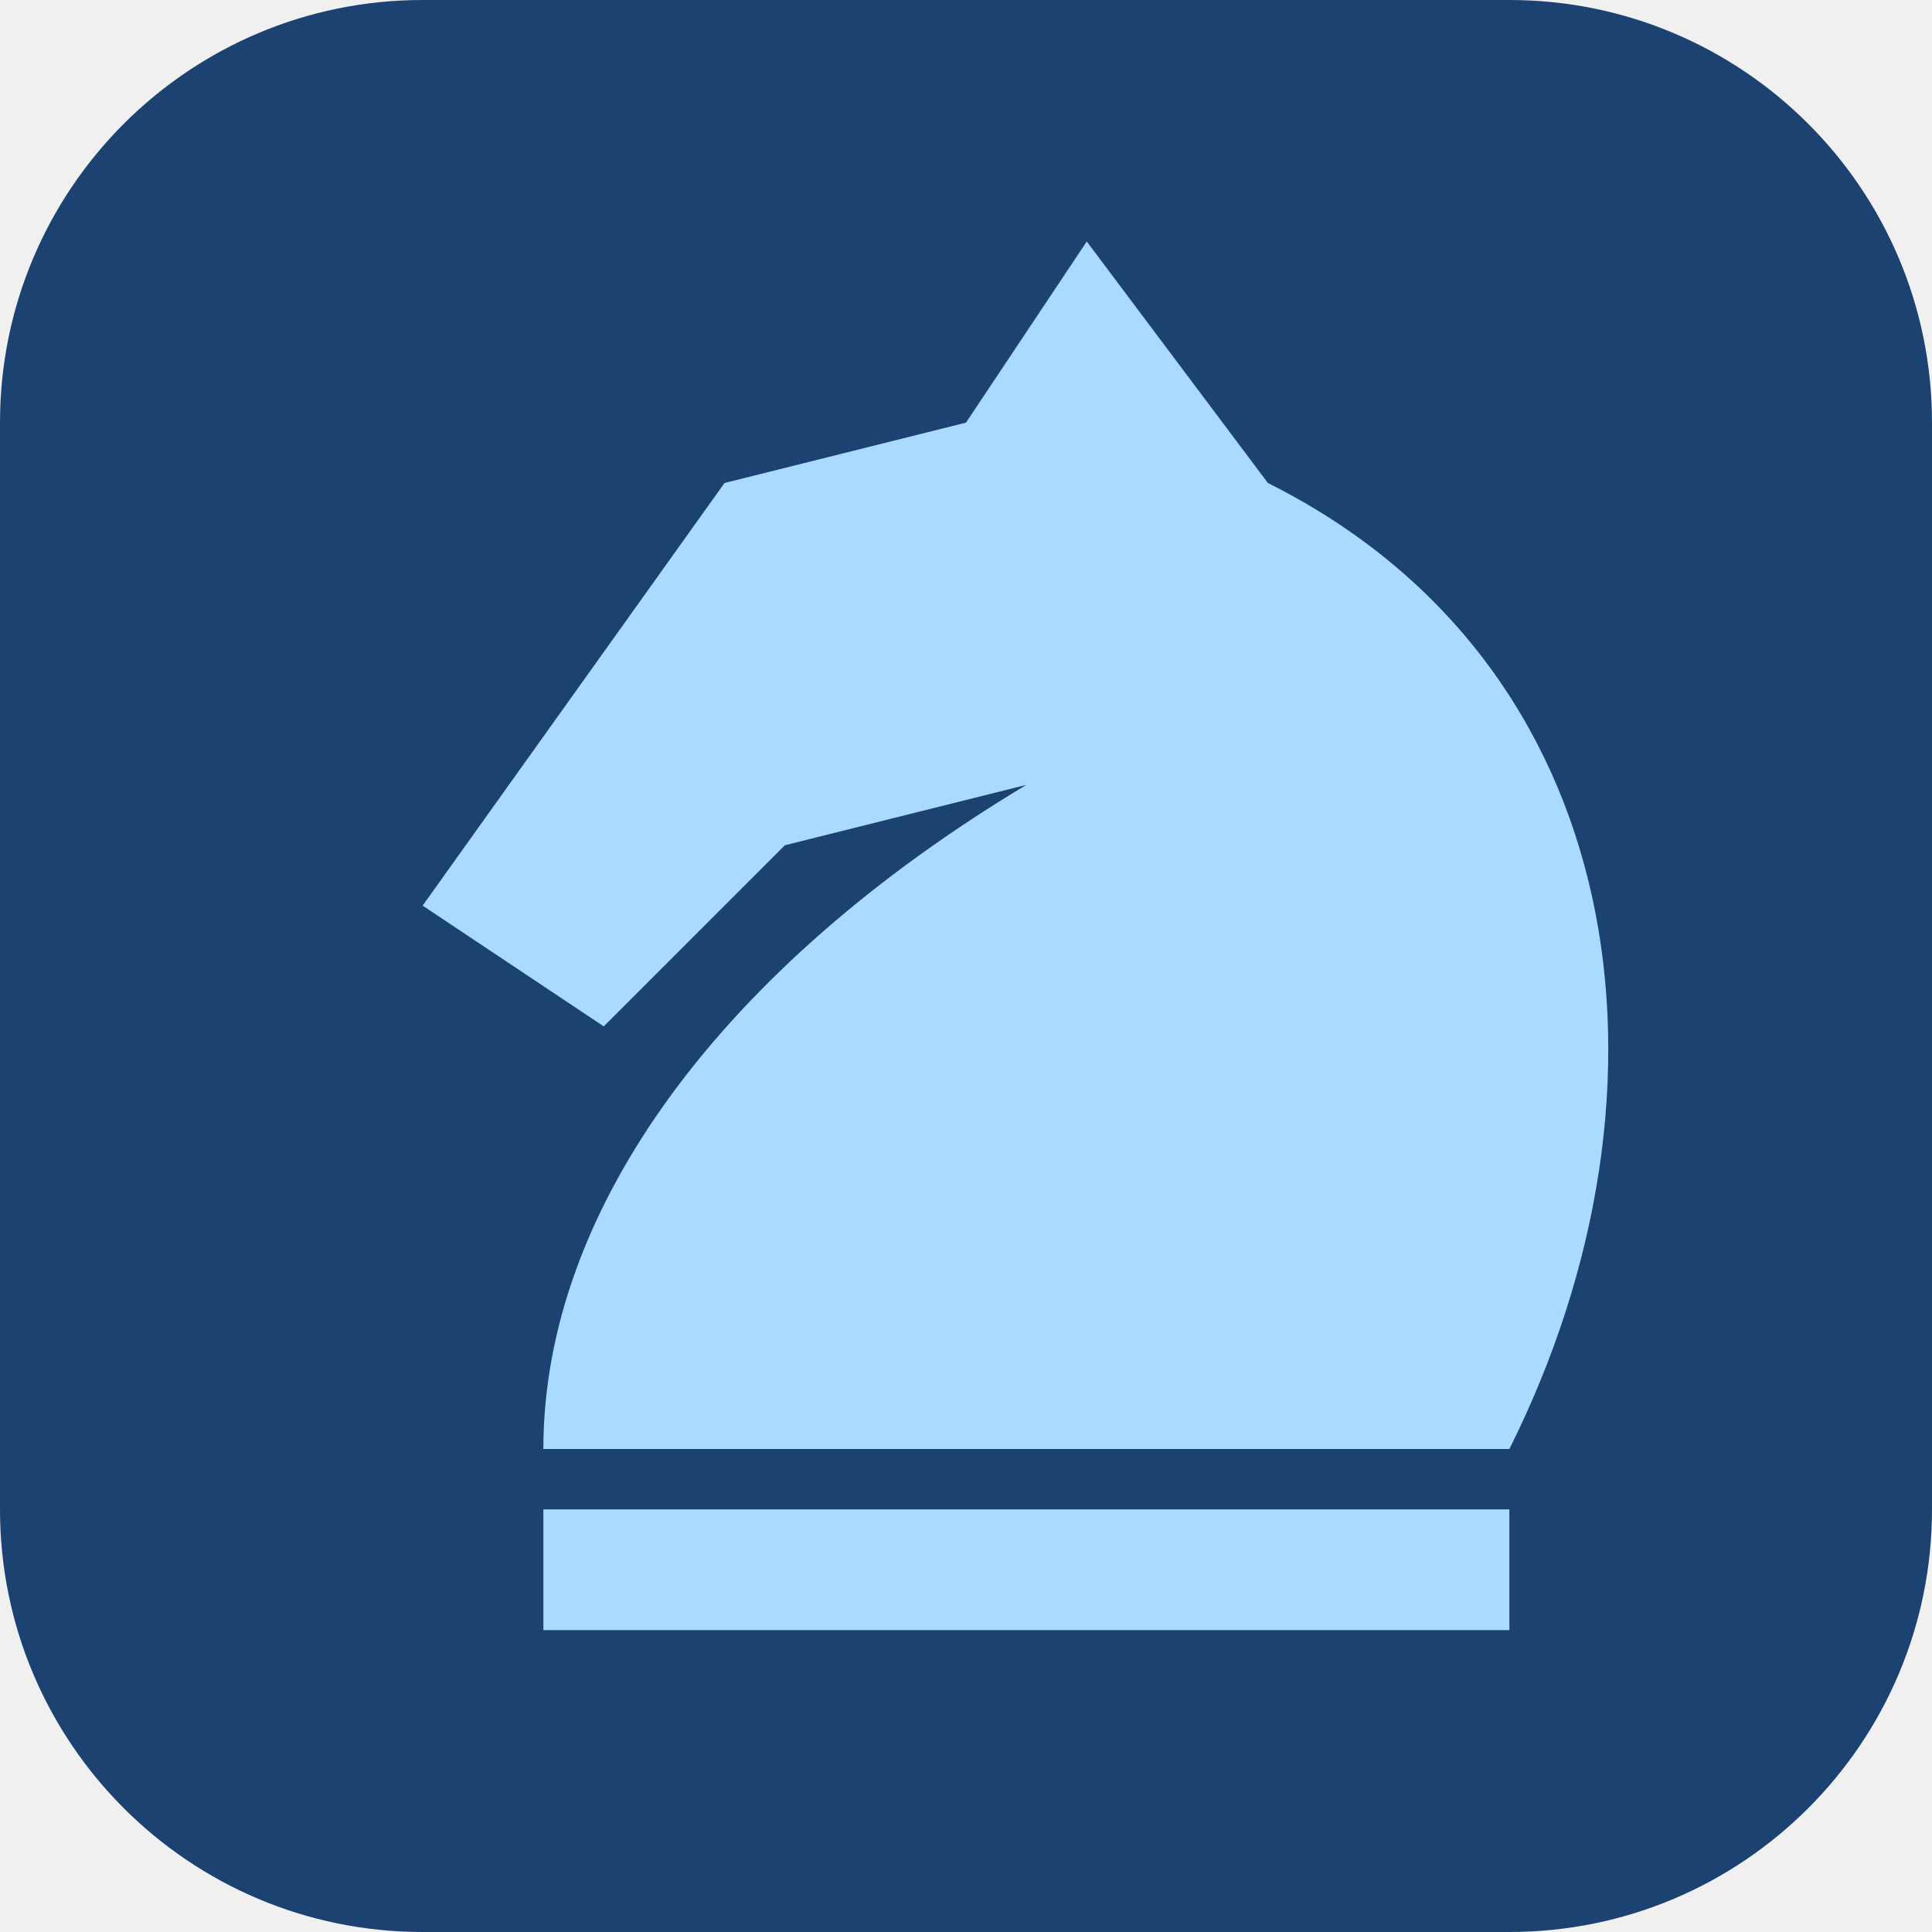
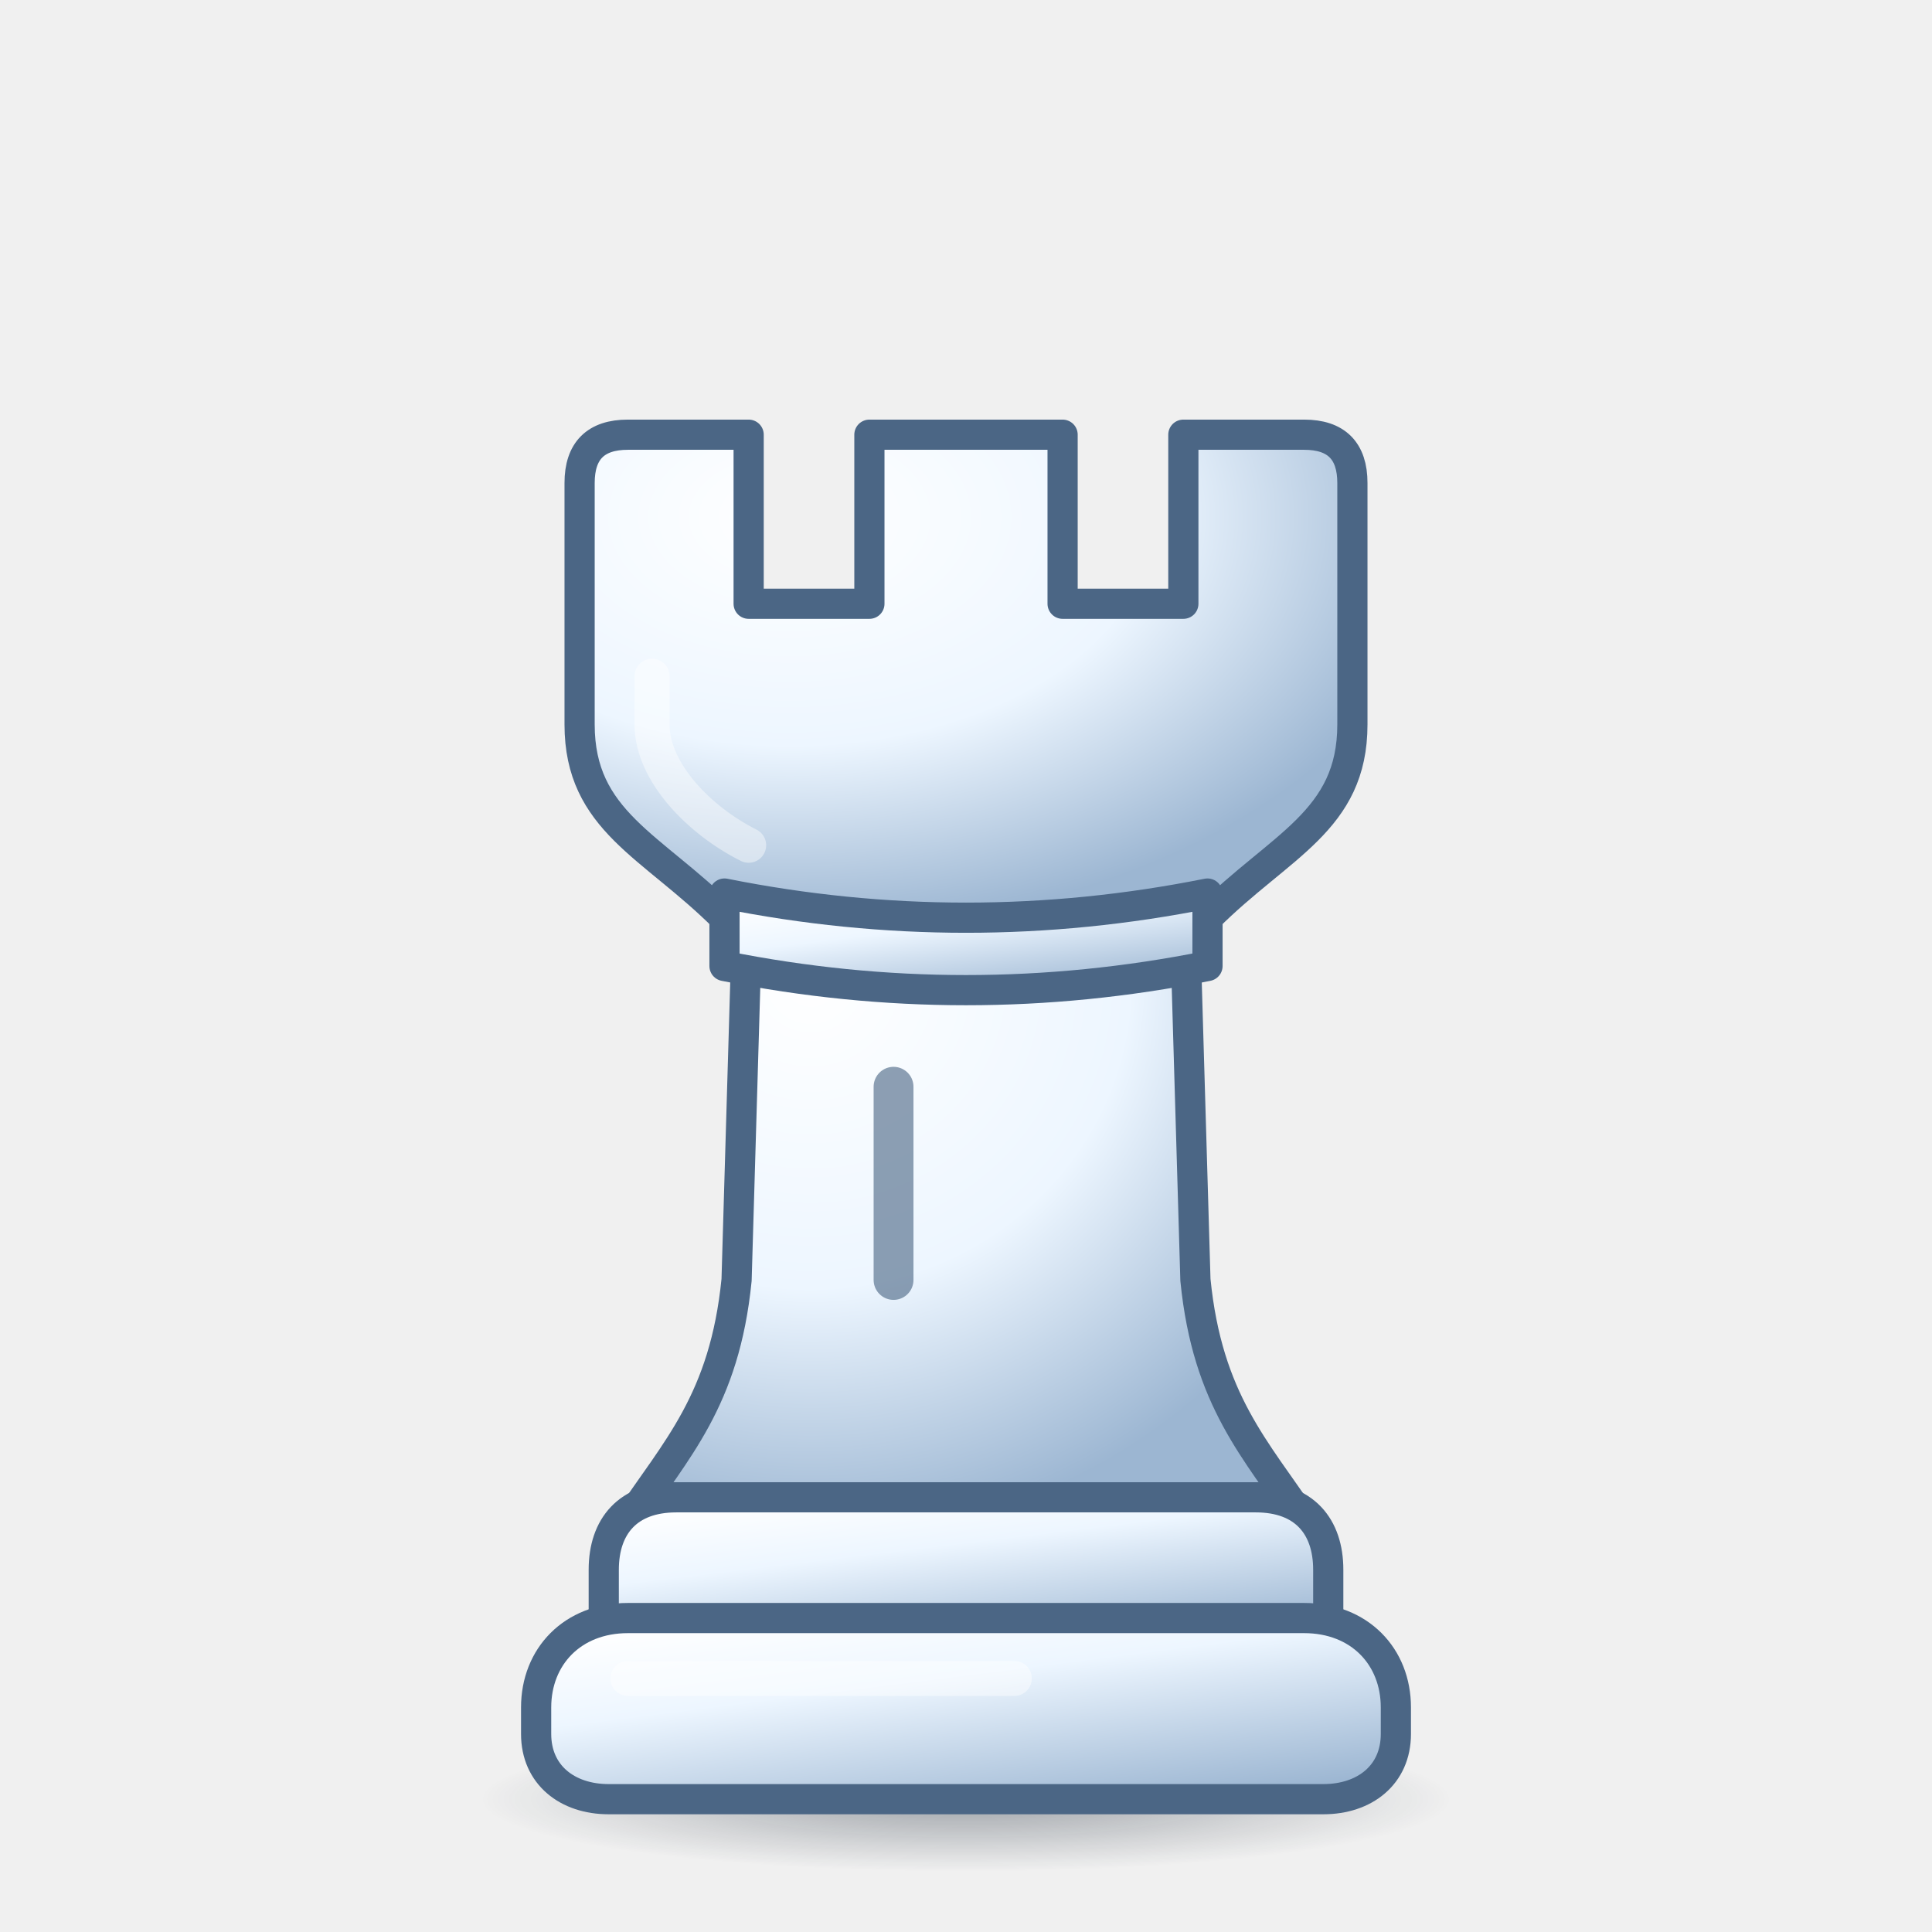
- <svg xmlns="http://www.w3.org/2000/svg" viewBox="0 0 32 32">
-   <rect width="32" height="32" rx="7" fill="#1b4270" />
-   <path d="M9 24c0-4 3-8 8-11l-4 1-3 3-3-2 5-7 4-1 2-3 3 4c6 3 7 10 4 16zM9 25h16v2H9z" fill="#aadaff" />
+ <svg xmlns="http://www.w3.org/2000/svg" width="80" height="80" viewBox="0 0 80 80" preserveAspectRatio="xMidYMid meet" aria-hidden="true" focusable="false">
+   <defs>
+     <radialGradient id="piece-1-body" cx="27%" cy="17%" r="86%">
+       <stop stop-color="#ffffff" />
+       <stop offset=".55" stop-color="#edf6ff" />
+       <stop offset="1" stop-color="#9cb6d2" />
+     </radialGradient>
+     <linearGradient id="piece-1-bevel" x1="18%" y1="0%" x2="78%" y2="100%">
+       <stop stop-color="#ffffff" />
+       <stop offset=".37" stop-color="#edf6ff" />
+       <stop offset="1" stop-color="#9cb6d2" />
+     </linearGradient>
+     <radialGradient id="piece-1-shadow">
+       <stop stop-color="#081525" stop-opacity=".35" />
+       <stop offset="1" stop-color="#081525" stop-opacity="0" />
+     </radialGradient>
+   </defs>
+   <ellipse cx="40" cy="74.5" rx="20" ry="3" fill="url(#piece-1-shadow)" />
+   <g fill="url(#piece-1-body)" stroke="#4b6685" stroke-width="1.25" stroke-linecap="round" stroke-linejoin="round">
+     <path d="M26 63c2-3 4-5 4.5-10l.5-17h18l.5 17c.5 5 2.5 7 4.5 10Z" />
+     <path d="M24 20q0-2 2-2h5v7h5v-7h8v7h5v-7h5q2 0 2 2v10c0 4-3 5-6 8H30c-3-3-6-4-6-8Z" />
+     <path d="M30 37q10 2 20 0v3q-10 2-20 0Z" fill="url(#piece-1-bevel)" />
+     <path d="M28 62h24c2 0 3 1.2 3 3v3H25v-3c0-1.8 1-3 3-3Z" fill="url(#piece-1-bevel)" />
+     <path d="M26 67h28c2.3 0 3.8 1.6 3.8 3.7v1.1c0 1.7-1.3 2.7-3 2.7H25.2         c-1.7 0-3-1-3-2.7v-1.1c0-2.1 1.5-3.7 3.8-3.7Z" fill="url(#piece-1-bevel)" />
+     <path d="M27 28v2c0 2 2 4 4 5M26 69.5h16" fill="none" stroke="#ffffff" stroke-opacity=".44" stroke-width="1.45" />
+     <path d="M37 45v8" fill="none" stroke="#4b6685" stroke-width="1.65" stroke-opacity=".62" />
+   </g>
</svg>
